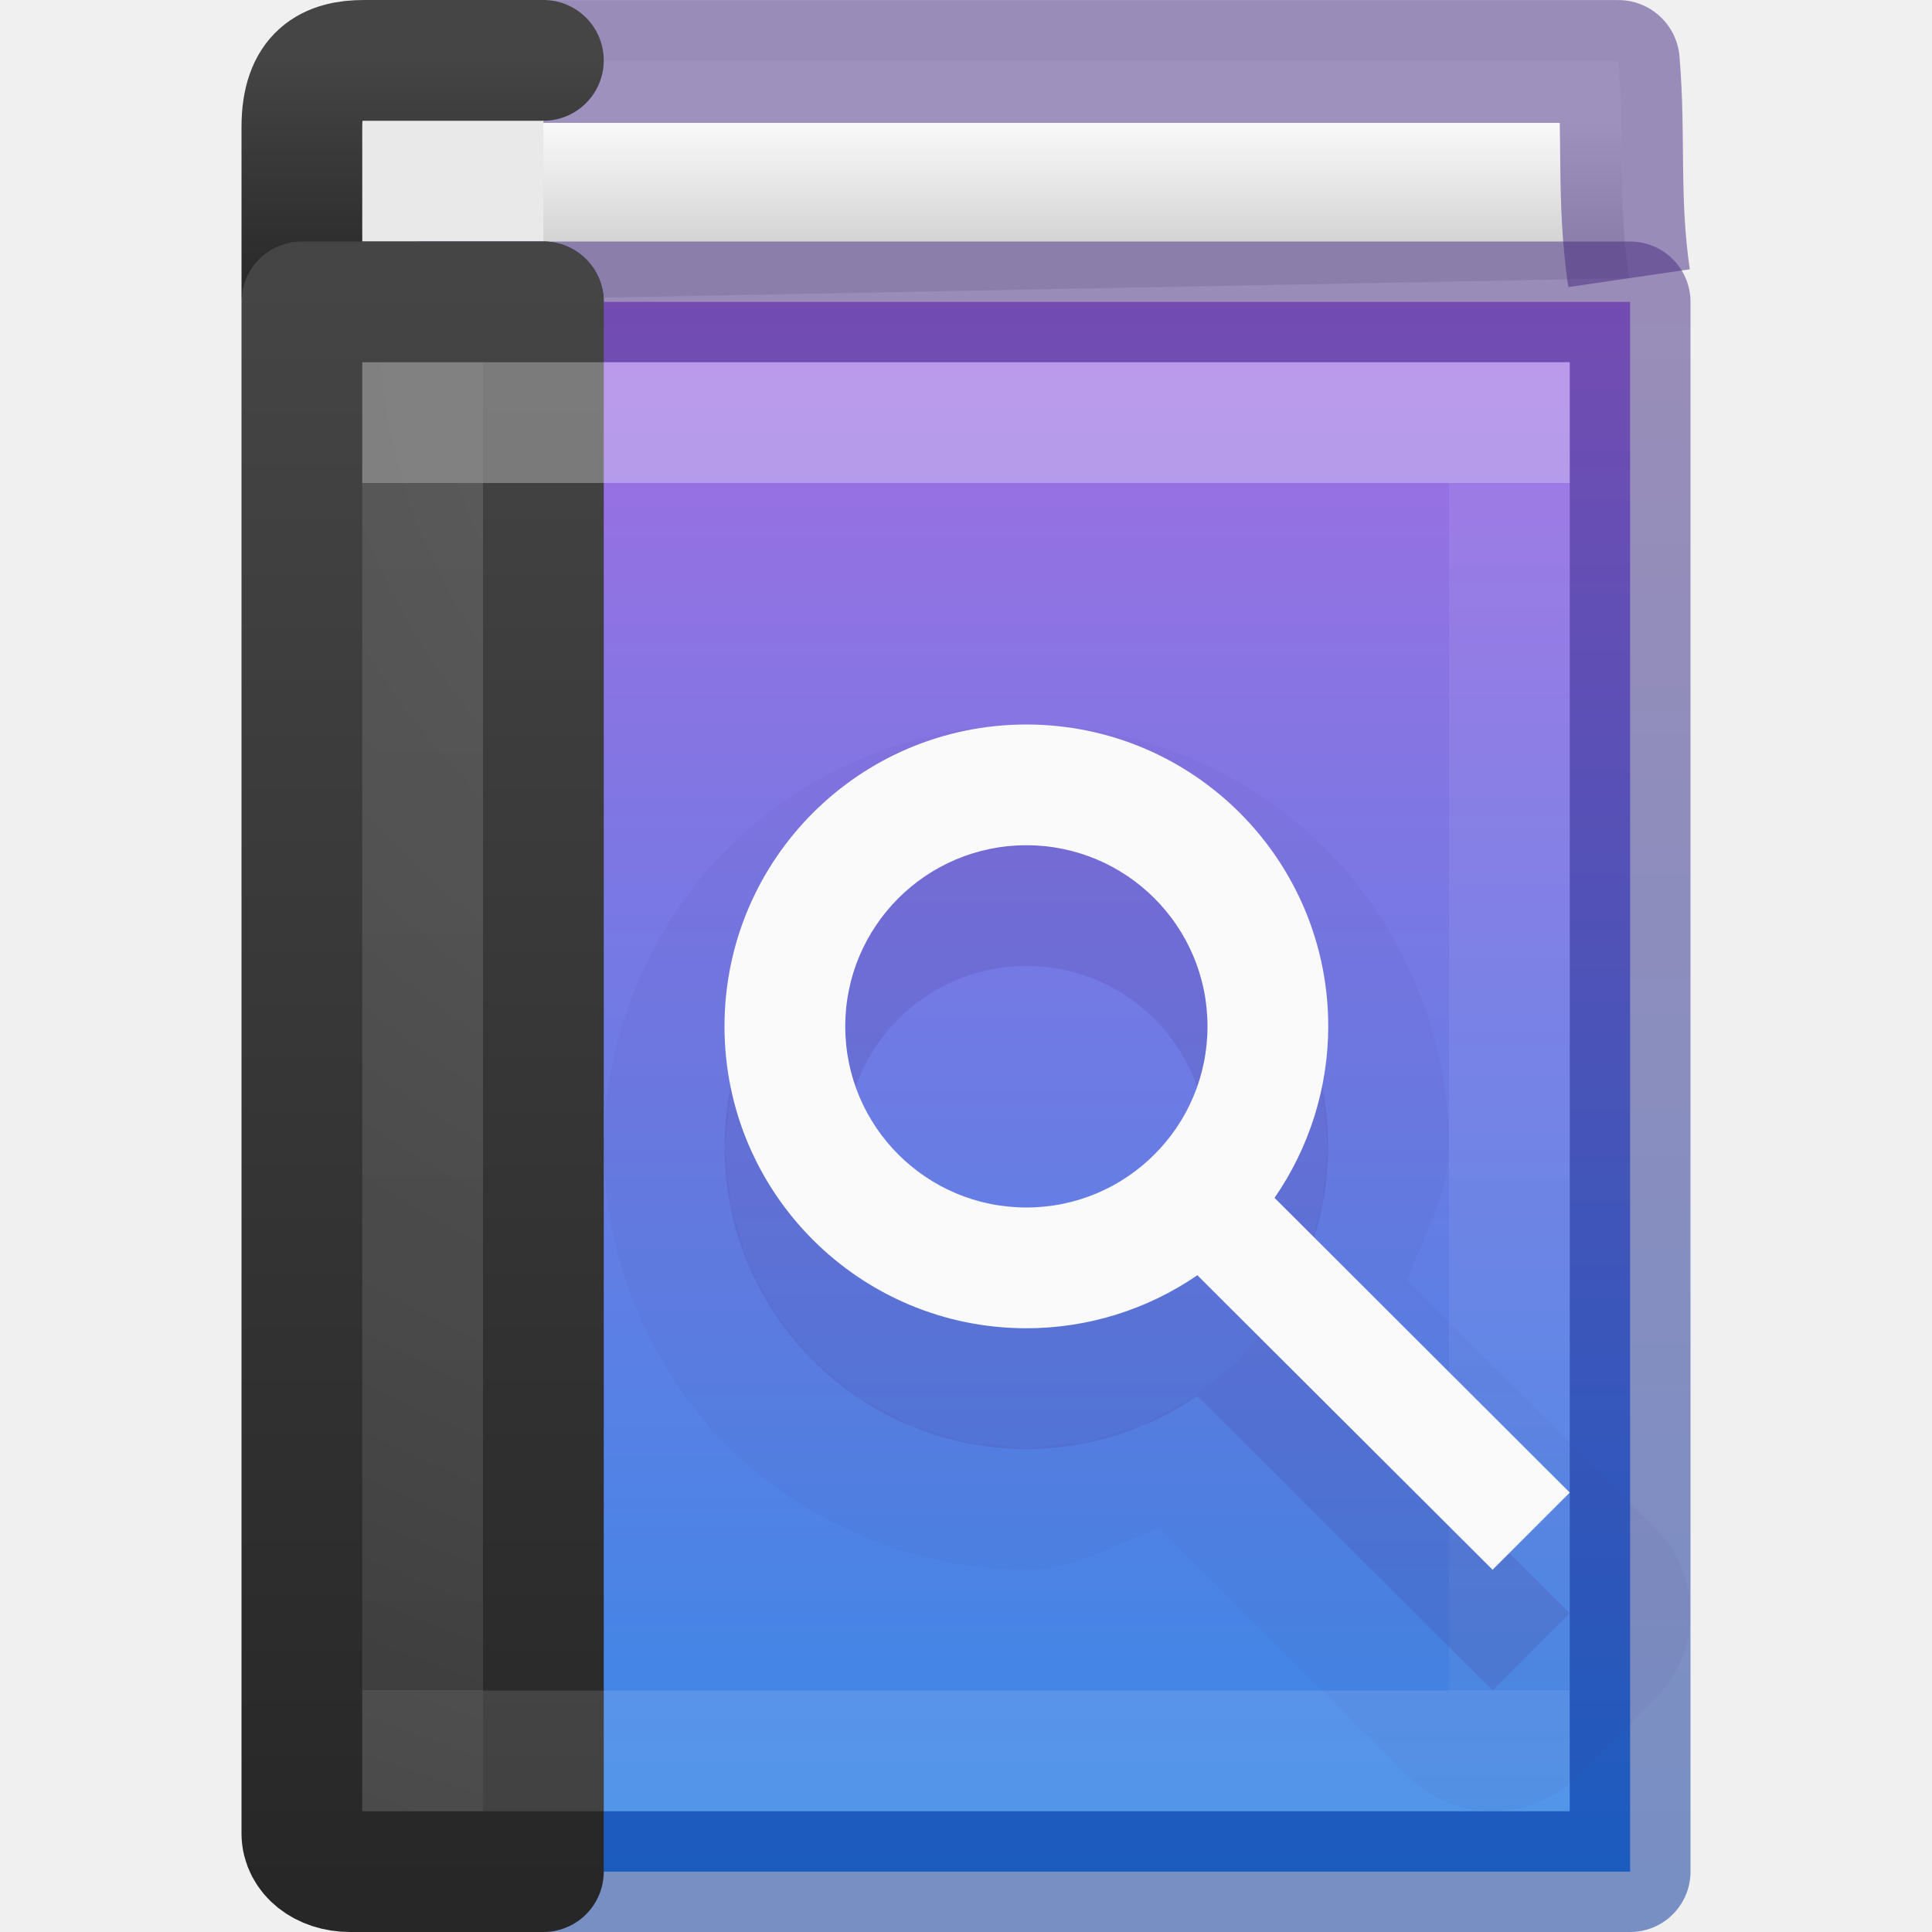
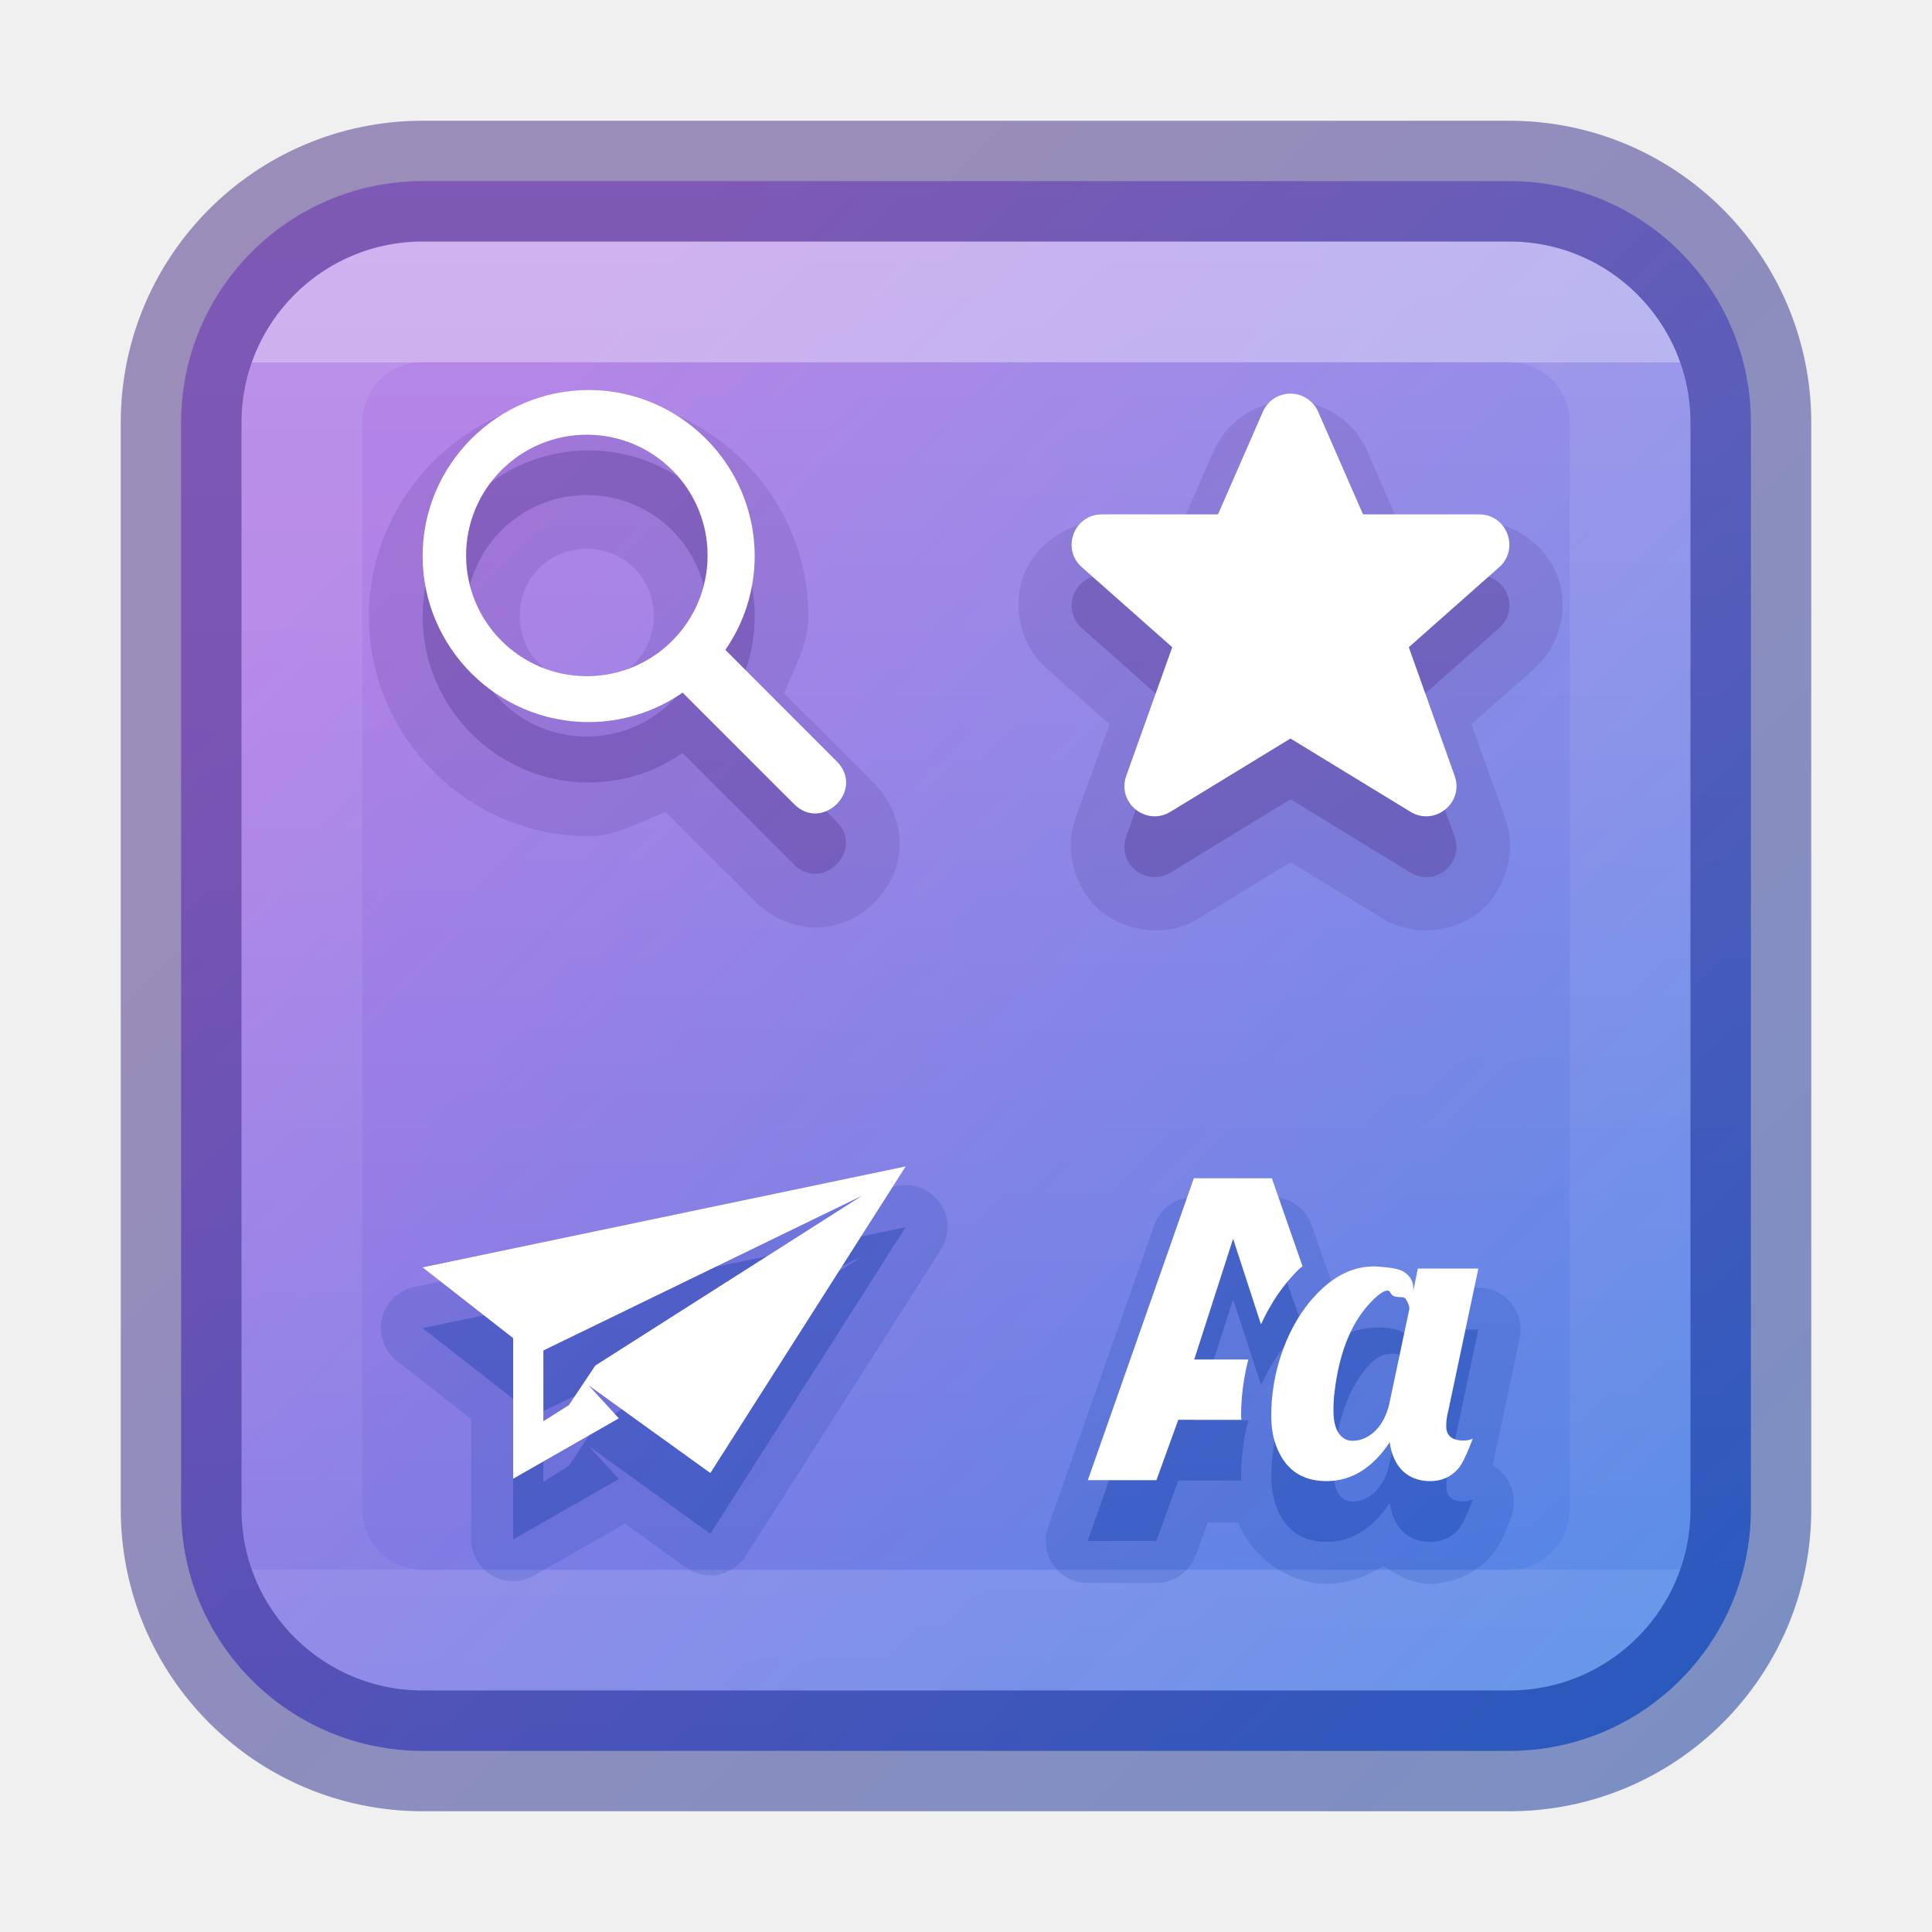
- <svg xmlns="http://www.w3.org/2000/svg" xmlns:xlink="http://www.w3.org/1999/xlink" id="svg3216" height="16" width="16" version="1.1">
-   <defs id="defs3218">
-     <linearGradient gradientTransform="matrix(0.2432433,0,0,0.2972973,2.162163,1.864868)" gradientUnits="userSpaceOnUse" xlink:href="#linearGradient3098" id="linearGradient3072" y2="40.818" x2="24" y1="7.182" x1="24" />
-     <linearGradient id="linearGradient3098">
-       <stop offset="0" style="stop-color:#ffffff;stop-opacity:1" id="stop3100" />
-       <stop offset="0" style="stop-color:#ffffff;stop-opacity:0.235" id="stop3102" />
-       <stop offset="1" style="stop-color:#ffffff;stop-opacity:0.157" id="stop3104" />
-       <stop offset="1" style="stop-color:#ffffff;stop-opacity:0.392" id="stop3106" />
+ <svg xmlns="http://www.w3.org/2000/svg" xmlns:xlink="http://www.w3.org/1999/xlink" version="1.1" width="16" height="16" id="svg7357" xml:space="preserve">
+   <defs id="defs7359">
+     <linearGradient x1="24" y1="7.182" x2="24" y2="40.818" id="linearGradient4224" xlink:href="#linearGradient3924-4-8" gradientUnits="userSpaceOnUse" gradientTransform="matrix(0.2972973,0,0,0.2972973,0.8648697,0.8648673)" />
+     <linearGradient id="linearGradient3924-4-8">
+       <stop id="stop3926-0-4" style="stop-color:#ffffff;stop-opacity:1" offset="0" />
+       <stop id="stop3928-6-8" style="stop-color:#ffffff;stop-opacity:0.235" offset="0" />
+       <stop id="stop3930-2-1" style="stop-color:#ffffff;stop-opacity:0.157" offset="1" />
+       <stop id="stop3932-9-0" style="stop-color:#ffffff;stop-opacity:0.392" offset="1" />
    </linearGradient>
-     <radialGradient gradientTransform="matrix(0,0.7789967,-0.9889028,-1.4352093e-8,18.65604,-3.144933)" gradientUnits="userSpaceOnUse" xlink:href="#linearGradient2867-449-88-871-390-598-476-591-434-148-57-177-641-289-620-227-114-444-680-744-8" id="radialGradient3075" fy="8.45" fx="7.496" r="20" cy="8.45" cx="7.496" />
-     <linearGradient id="linearGradient2867-449-88-871-390-598-476-591-434-148-57-177-641-289-620-227-114-444-680-744-8">
-       <stop offset="0" style="stop-color:#5f5f5f;stop-opacity:1" id="stop5430-8" />
-       <stop offset="0.262" style="stop-color:#4f4f4f;stop-opacity:1" id="stop5432-3" />
-       <stop offset="0.705" style="stop-color:#3b3b3b;stop-opacity:1" id="stop5434-1" />
-       <stop offset="1" style="stop-color:#2b2b2b;stop-opacity:1" id="stop5436-8" />
+     <linearGradient xlink:href="#linearGradient5558" id="linearGradient856-2-3" x1="12.113" y1="13.058" x2="46.446" y2="47.39" gradientUnits="userSpaceOnUse" gradientTransform="matrix(0.3589742,0,0,0.3589742,-0.6153847,-0.9743569)" />
+     <linearGradient id="linearGradient5558">
+       <stop id="stop5554" offset="0" style="stop-color:#a56de2;stop-opacity:1" />
+       <stop id="stop5556" offset="1" style="stop-color:#3689e6;stop-opacity:1" />
    </linearGradient>
-     <linearGradient gradientTransform="matrix(0.4000001,0,0,0.3333333,0.7000001,1)" gradientUnits="userSpaceOnUse" xlink:href="#linearGradient3707-319-631-407-324-616-674-812-821-107-178-392-400-6" id="linearGradient3077" y2="3.899" x2="24" y1="44" x1="24" />
-     <linearGradient id="linearGradient3707-319-631-407-324-616-674-812-821-107-178-392-400-6">
-       <stop offset="0" style="stop-color:#272727;stop-opacity:1" id="stop5440-4" />
-       <stop offset="1" style="stop-color:#454545;stop-opacity:1" id="stop5442-3" />
+     <linearGradient id="linearGradient2382">
+       <stop style="stop-color:#ffffff;stop-opacity:1;" offset="0" id="stop2378" />
+       <stop style="stop-color:#ffffff;stop-opacity:0;" offset="1" id="stop2380" />
    </linearGradient>
-     <linearGradient gradientTransform="matrix(0.4,0,0,0.05128184,0.7000002,0.2692385)" gradientUnits="userSpaceOnUse" xlink:href="#linearGradient3707-319-631-407-324-616-674-812-821-107-178-392-400-6-2" id="linearGradient3087" y2="3.899" x2="24" y1="44" x1="24" />
-     <linearGradient id="linearGradient3707-319-631-407-324-616-674-812-821-107-178-392-400-6-2">
-       <stop offset="0" style="stop-color:#272727;stop-opacity:1" id="stop5440-4-8" />
-       <stop offset="1" style="stop-color:#454545;stop-opacity:1" id="stop5442-3-8" />
+     <linearGradient xlink:href="#linearGradient874" id="linearGradient1334" x1="63.654" y1="63.576" x2="15.237" y2="15.158" gradientUnits="userSpaceOnUse" gradientTransform="matrix(0.2363636,0,0,0.2363636,0.4363683,0.4363635)" />
+     <linearGradient id="linearGradient874">
+       <stop id="stop870-3" offset="0" style="stop-color:#002e99;stop-opacity:1" />
+       <stop id="stop872" offset="1" style="stop-color:#452981;stop-opacity:1" />
    </linearGradient>
-     <linearGradient id="linearGradient4323">
-       <stop id="stop4325" style="stop-color:#fafafa;stop-opacity:1" offset="0" />
-       <stop id="stop4327" style="stop-color:#d4d4d4;stop-opacity:1" offset="1" />
-     </linearGradient>
-     <linearGradient y2="44.038" x2="70.766" y1="30.632" x1="70.766" gradientTransform="matrix(1.001908,0,0,1.001467,-62.74126,-28.48237)" gradientUnits="userSpaceOnUse" id="linearGradient4418" xlink:href="#linearGradient5558" />
-     <linearGradient y2="17.605" x2="51.829" y1="17.115" x1="51.829" gradientTransform="matrix(1.348499,0,0,2.041836,-61.32084,-33.94581)" gradientUnits="userSpaceOnUse" id="linearGradient4476" xlink:href="#linearGradient4323" />
-     <linearGradient id="linearGradient5558">
-       <stop style="stop-color:#a56de2;stop-opacity:1" offset="0" id="stop5554" />
-       <stop style="stop-color:#3689e6;stop-opacity:1" offset="1" id="stop5556" />
-     </linearGradient>
-     <linearGradient id="linearGradient874">
-       <stop style="stop-color:#002e99;stop-opacity:1" offset="0" id="stop870" />
-       <stop style="stop-color:#452981;stop-opacity:1" offset="1" id="stop872" />
-     </linearGradient>
-     <linearGradient xlink:href="#linearGradient874" id="linearGradient966" x1="12.691" y1="15.594" x2="12.691" y2="2.244" gradientUnits="userSpaceOnUse" />
+     <linearGradient xlink:href="#linearGradient2382" id="linearGradient674" gradientUnits="userSpaceOnUse" gradientTransform="matrix(0.2545455,0,0,0.2545455,-0.1454525,-0.145457)" x1="37.153" y1="4.255" x2="37.153" y2="59.474" />
  </defs>
-   <path d="M 13.491,2.304 C 13.395,1.649 13.455,1.133 13.402,0.509 l -9.893,0 0.058,1.983" id="path2723" style="display:inline;fill:url(#linearGradient4476);fill-opacity:1;stroke:#452981;stroke-width:1.017;stroke-linecap:butt;stroke-linejoin:round;stroke-miterlimit:0;stroke-dasharray:none;stroke-dashoffset:0;stroke-opacity:0.498;color:#000000;clip-rule:nonzero;overflow:visible;visibility:visible;opacity:1;isolation:auto;mix-blend-mode:normal;color-interpolation:sRGB;color-interpolation-filters:linearRGB;solid-color:#000000;solid-opacity:1;fill-rule:nonzero;filter-blend-mode:normal;filter-gaussianBlur-deviation:0;color-rendering:auto;image-rendering:auto;shape-rendering:auto;text-rendering:auto;enable-background:accumulate" />
-   <path d="m 4.5,2.5 -1.6,0 C 2.672,2.5 2.5,2.479 2.5,2.451 l 0,-1.398 c 0,-0.444 0.224,-0.553 0.516,-0.553 l 1.484,0" id="rect5505-21-3-9" style="color:#000000;display:inline;overflow:visible;visibility:visible;fill:#e9e9e9;fill-opacity:1;fill-rule:nonzero;stroke:url(#linearGradient3087);stroke-width:1;stroke-linecap:round;stroke-linejoin:round;stroke-miterlimit:4;stroke-dasharray:none;stroke-dashoffset:0;stroke-opacity:1;marker:none;enable-background:accumulate" />
-   <rect width="10" height="13" x="3.5" y="2.5" id="rect2719" style="color:#000000;clip-rule:nonzero;display:inline;overflow:visible;visibility:visible;opacity:1;isolation:auto;mix-blend-mode:normal;color-interpolation:sRGB;color-interpolation-filters:linearRGB;solid-color:#000000;solid-opacity:1;fill:url(#linearGradient4418);fill-opacity:1;fill-rule:nonzero;stroke:url(#linearGradient966);stroke-width:1;stroke-linecap:round;stroke-linejoin:round;stroke-miterlimit:0;stroke-dasharray:none;stroke-dashoffset:0;stroke-opacity:0.498;color-rendering:auto;image-rendering:auto;shape-rendering:auto;text-rendering:auto;enable-background:accumulate" />
-   <path d="m 4.5,2.5 c 0,0 0,9.039 0,13 L 2.9,15.5 c -0.228,0 -0.4,-0.138 -0.4,-0.317 l 0,-12.683 z" id="rect5505-21-3" style="color:#000000;display:inline;overflow:visible;visibility:visible;fill:url(#radialGradient3075);fill-opacity:1;fill-rule:nonzero;stroke:url(#linearGradient3077);stroke-width:1;stroke-linecap:round;stroke-linejoin:round;stroke-miterlimit:4;stroke-dasharray:none;stroke-dashoffset:0;stroke-opacity:1;marker:none;enable-background:accumulate" />
-   <rect width="9" height="11" x="3.5" y="3.5" id="rect6741-0" style="opacity:0.3;fill:none;stroke:url(#linearGradient3072);stroke-width:1;stroke-linecap:round;stroke-linejoin:miter;stroke-miterlimit:4;stroke-dasharray:none;stroke-dashoffset:0;stroke-opacity:1" />
-   <path style="color:#000000;font-weight:400;line-height:normal;font-family:sans-serif;text-indent:0;text-align:start;text-decoration:none;text-decoration-line:none;text-decoration-style:solid;text-decoration-color:#000000;text-transform:none;white-space:normal;overflow:visible;opacity:0.05;isolation:auto;mix-blend-mode:normal;vector-effect:none;fill:#452981;fill-opacity:1;fill-rule:evenodd;stroke-width:0.358;stroke-linecap:butt;stroke-linejoin:miter;stroke-miterlimit:4;stroke-dasharray:none;stroke-dashoffset:0;stroke-opacity:1;font-variant-east_asian:normal" id="path5617-2-7" d="M 8.5,6 C 7.584,6 6.673,6.377 6.025,7.025 5.377,7.673 5,8.584 5,9.5 5,10.416 5.377,11.327 6.025,11.975 6.673,12.623 7.584,13 8.5,13 c 0.39,5.3e-5 0.733,-0.214 1.102,-0.342 l 2.053,2.049 a 1,1 0 0 0 1.414,0 l 0.639,-0.639 a 1,1 0 0 0 0,-1.414 L 11.654,10.605 C 11.784,10.236 11.999,9.893 12,9.502 A 1,1 0 0 0 12,9.5 C 12,8.584 11.623,7.673 10.975,7.025 10.327,6.377 9.416,6 8.5,6 Z m 0,1 c -0.098,0 0.585,0.068 0.488,0.049 -0.096,-0.019 0.559,0.178 0.469,0.141 -0.091,-0.038 0.513,0.287 0.432,0.232 -0.082,-0.055 0.448,0.38 0.379,0.311 -0.069,-0.069 0.365,0.461 0.311,0.379 -0.055,-0.082 0.27,0.522 0.232,0.432 -0.038,-0.091 0.16,0.565 0.141,0.469 C 10.932,8.915 11,9.598 11,9.5 c 0,-0.098 -0.068,0.585 -0.049,0.488 0.019,-0.096 -0.178,0.559 -0.141,0.469 0.038,-0.091 -0.287,0.513 -0.232,0.432 0.055,-0.082 -0.38,0.448 -0.311,0.379 0.069,-0.069 -0.461,0.365 -0.379,0.311 0.082,-0.055 -0.522,0.27 -0.432,0.232 0.091,-0.038 -0.565,0.16 -0.469,0.141 C 9.085,11.932 8.402,12 8.5,12 c 0.098,0 -0.585,-0.068 -0.488,-0.049 0.096,0.019 -0.559,-0.178 -0.469,-0.141 0.091,0.038 -0.513,-0.287 -0.432,-0.232 0.082,0.055 -0.448,-0.38 -0.379,-0.311 C 6.802,11.337 6.367,10.807 6.422,10.889 6.476,10.97 6.152,10.366 6.189,10.457 6.227,10.548 6.03,9.892 6.049,9.988 6.068,10.085 6,9.402 6,9.5 6,9.598 6.068,8.915 6.049,9.012 6.03,9.108 6.227,8.452 6.189,8.543 6.152,8.634 6.476,8.03 6.422,8.111 6.367,8.193 6.802,7.663 6.732,7.732 6.663,7.802 7.193,7.367 7.111,7.422 7.03,7.476 7.634,7.152 7.543,7.189 7.452,7.227 8.108,7.03 8.012,7.049 7.915,7.068 8.598,7 8.5,7 Z" />
-   <path style="color:#000000;font-weight:400;line-height:normal;font-family:sans-serif;text-indent:0;text-align:start;text-decoration:none;text-decoration-line:none;text-decoration-style:solid;text-decoration-color:#000000;text-transform:none;white-space:normal;overflow:visible;isolation:auto;mix-blend-mode:normal;fill:#452981;fill-rule:evenodd;stroke-width:0.358;font-variant-east_asian:normal;opacity:0.15;vector-effect:none;fill-opacity:1;stroke-linecap:butt;stroke-linejoin:miter;stroke-miterlimit:4;stroke-dasharray:none;stroke-dashoffset:0;stroke-opacity:1" d="M 8.5,7 A 2.5,2.5 0 0 0 6,9.5 2.5,2.5 0 0 0 8.5,12 2.5,2.5 0 0 0 9.916,11.561 L 12.361,14 13,13.361 10.555,10.92 A 2.5,2.5 0 0 0 11,9.5 2.5,2.5 0 0 0 8.5,7 Z m 0,1 A 1.5,1.5 0 0 1 10,9.5 1.5,1.5 0 0 1 8.5,11 1.5,1.5 0 0 1 7,9.5 1.5,1.5 0 0 1 8.5,8 Z" id="path5617-2" />
-   <path style="color:#000000;font-weight:400;line-height:normal;font-family:sans-serif;text-indent:0;text-align:start;text-decoration:none;text-decoration-line:none;text-decoration-style:solid;text-decoration-color:#000000;text-transform:none;white-space:normal;overflow:visible;isolation:auto;mix-blend-mode:normal;fill:#fafafa;fill-rule:evenodd;stroke-width:0.451" d="M 8.5 6 A 2.5 2.5 0 0 0 6 8.5 A 2.5 2.5 0 0 0 8.5 11 A 2.5 2.5 0 0 0 9.916 10.561 L 12.361 13 L 13 12.361 L 10.555 9.92 A 2.5 2.5 0 0 0 11 8.5 A 2.5 2.5 0 0 0 8.5 6 z M 8.5 7 A 1.5 1.5 0 0 1 10 8.5 A 1.5 1.5 0 0 1 8.5 10 A 1.5 1.5 0 0 1 7 8.5 A 1.5 1.5 0 0 1 8.5 7 z " id="path5617" />
+   <rect style="color:#000000;display:inline;overflow:visible;visibility:visible;opacity:1;fill:url(#linearGradient856-2-3);fill-opacity:1;fill-rule:nonzero;stroke:none;stroke-width:1;marker:none;enable-background:accumulate;font-variation-settings:normal;vector-effect:none;stroke-linecap:butt;stroke-linejoin:miter;stroke-miterlimit:4;stroke-dasharray:none;stroke-dashoffset:0;stroke-opacity:0.5;stop-color:#000000;stop-opacity:1;-inkscape-stroke:none" id="rect5505-21-2" y="1.5" x="1.5" ry="2" rx="2" height="13" width="13" />
+   <rect style="color:#000000;font-variation-settings:normal;display:inline;overflow:visible;visibility:visible;opacity:0.2;vector-effect:none;fill:url(#linearGradient674);fill-opacity:1;fill-rule:nonzero;stroke:none;stroke-width:1;stroke-linecap:butt;stroke-linejoin:miter;stroke-miterlimit:4;stroke-dasharray:none;stroke-dashoffset:0;stroke-opacity:0.5;-inkscape-stroke:none;marker:none;enable-background:accumulate;stop-color:#000000" id="rect5505-21-2-0" y="1.5" x="1.5" ry="2" rx="2" height="13" width="13" />
+   <rect style="opacity:0.35;fill:none;stroke:url(#linearGradient4224);stroke-width:1;stroke-linecap:round;stroke-linejoin:round;stroke-miterlimit:4;stroke-dasharray:none;stroke-dashoffset:0;stroke-opacity:1" id="rect6741-0-3" y="2.5" x="2.5" height="11" width="11" rx="1" ry="1" />
+   <rect style="color:#000000;font-variation-settings:normal;display:inline;overflow:visible;visibility:visible;vector-effect:none;fill:none;fill-opacity:1;fill-rule:nonzero;stroke:url(#linearGradient1334);stroke-width:1;stroke-linecap:butt;stroke-linejoin:miter;stroke-miterlimit:4;stroke-dasharray:none;stroke-dashoffset:0;stroke-opacity:0.5;marker:none;enable-background:accumulate;stop-color:#000000;opacity:1;-inkscape-stroke:none;stop-opacity:1" id="rect5505-21-2-7" y="1.5" x="1.5" ry="2" rx="2" height="13" width="13" />
+   <path id="path724-5-2" style="color:#000000;opacity:0.15;fill:#452981;stroke-width:1;marker:none" d="m 4.875,3.285 c -0.999,0 -1.82,0.821 -1.82,1.82 0,0.999 0.821,1.82 1.82,1.82 0.228,-8.37e-5 0.427,-0.119 0.637,-0.201 l 0.742,0.742 c 0.137,0.141 0.344,0.225 0.531,0.215 C 6.972,7.672 7.127,7.588 7.242,7.473 7.357,7.358 7.441,7.203 7.451,7.016 7.461,6.828 7.377,6.621 7.236,6.484 L 6.494,5.742 C 6.577,5.533 6.695,5.333 6.695,5.105 6.695,4.106 5.874,3.285 4.875,3.285 Z m 5.781,0.035 c -0.26,0.011 -0.501,0.177 -0.605,0.416 L 9.795,4.32 H 9.125 c -0.297,3.234e-4 -0.555,0.203 -0.648,0.447 -0.093,0.245 -0.035,0.568 0.188,0.766 L 9.188,5.998 8.906,6.779 a 0.445,0.445 0 0 0 0,0.002 C 8.804,7.068 8.918,7.386 9.125,7.553 c 0.207,0.167 0.539,0.213 0.799,0.055 a 0.445,0.445 0 0 0 0.002,-0.002 L 10.688,7.141 11.449,7.605 a 0.445,0.445 0 0 0 0.002,0.002 C 11.71,7.765 12.044,7.72 12.25,7.553 12.456,7.385 12.568,7.067 12.467,6.781 a 0.445,0.445 0 0 0 0,-0.002 l -0.281,-0.781 0.525,-0.463 a 0.445,0.445 0 0 0 0,-0.002 C 12.933,5.335 12.992,5.012 12.898,4.768 12.805,4.523 12.547,4.321 12.25,4.32 H 11.578 L 11.324,3.736 C 11.208,3.471 10.939,3.309 10.658,3.32 a 0.445,0.445 0 0 0 -0.002,0 z M 4.859,4.545 c 0.312,-3e-7 0.555,0.243 0.555,0.555 0,0.312 -0.243,0.555 -0.555,0.555 -0.312,0 -0.555,-0.243 -0.555,-0.555 0,-0.312 0.243,-0.555 0.555,-0.555 z" />
+   <path style="color:#000000;line-height:normal;font-variant-ligatures:normal;font-variant-position:normal;font-variant-caps:normal;font-variant-numeric:normal;font-variant-alternates:normal;font-feature-settings:normal;text-indent:0;text-align:start;text-decoration-line:none;text-decoration-style:solid;text-decoration-color:#000000;text-transform:none;text-orientation:mixed;shape-padding:0;opacity:0.15;isolation:auto;mix-blend-mode:normal;fill:#452981;stroke-width:1" d="m 12.121,11.943 c -0.003,0 0.013,0.008 0.015,0.008 a 0.252,0.252 0 0 0 -0.051,0.003 c 0.024,-0.012 0.037,-0.011 0.036,-0.011 z" id="path393" />
+   <path style="color:#000000;line-height:normal;font-variant-ligatures:normal;font-variant-position:normal;font-variant-caps:normal;font-variant-numeric:normal;font-variant-alternates:normal;font-feature-settings:normal;text-indent:0;text-align:start;text-decoration-line:none;text-decoration-style:solid;text-decoration-color:#000000;text-transform:none;text-orientation:mixed;shape-padding:0;opacity:0.15;isolation:auto;mix-blend-mode:normal;fill:#452981;stroke-width:1" d="m 11.789,10.604 0.003,0.002 c -7.5e-4,-6e-4 -0.002,8.2e-5 -0.002,-5e-4 -5.5e-4,-4.25e-4 -4.25e-4,-0.002 -10e-4,-0.002 z" id="path391" />
+   <path id="path703-7-6" style="opacity:0.15;fill:#002e99;stroke-width:1" d="m 7.43,9.822 -4,0.836 a 0.347,0.347 0 0 0 -0.143,0.613 l 0.615,0.482 v 0.994 a 0.347,0.347 0 0 0 0.52,0.301 l 0.754,-0.43 0.504,0.363 a 0.347,0.347 0 0 0 0.496,-0.096 L 7.793,10.348 A 0.347,0.347 0 0 0 7.43,9.822 Z m 2.457,0.092 a 0.347,0.347 0 0 0 -0.328,0.232 l -0.879,2.5 a 0.347,0.347 0 0 0 0.328,0.463 h 0.568 a 0.347,0.347 0 0 0 0.326,-0.229 l 0.1,-0.271 h 0.252 c 0.116,0.288 0.421,0.508 0.73,0.508 0.17,0 0.329,-0.058 0.473,-0.148 0.117,0.082 0.254,0.148 0.387,0.148 0.173,0 0.364,-0.077 0.486,-0.211 a 0.347,0.347 0 0 0 0.004,-0.004 c 0.112,-0.127 0.134,-0.221 0.188,-0.363 a 0.347,0.347 0 0 0 -0.16,-0.404 l 0.223,-1.051 a 0.347,0.347 0 0 0 -0.34,-0.42 h -0.502 a 0.347,0.347 0 0 0 -0.066,0.055 c -0.085,-0.026 -0.17,-0.072 -0.252,-0.072 -0.125,0 -0.221,0.094 -0.338,0.137 l -0.225,-0.637 A 0.347,0.347 0 0 0 10.533,9.914 Z m 2.234,2.172 c 2.63e-4,0 0.024,0.013 0.031,0.014 a 0.347,0.347 0 0 0 -0.111,0.008 c 0.038,-0.019 0.07,-0.021 0.08,-0.021 z" />
+   <path id="path703-7" style="opacity:0.3;fill:#002e99;stroke-width:1" d="m 7.5,10.163 -4,0.836 0.75,0.586 v 1.164 L 5.125,12.249 4.875,11.975 5.883,12.702 Z m 2.387,0.098 -0.879,2.5 H 9.577 L 9.758,12.261 h 0.523 c -2.5e-4,-0.01 -0.003,-0.02 -0.003,-0.031 0,-0.105 0.009,-0.211 0.027,-0.316 l -5e-4,5e-4 c 0.009,-0.052 0.02,-0.103 0.034,-0.153 H 9.89 l 0.322,-1 0.232,0.708 c 0.08,-0.176 0.185,-0.332 0.317,-0.46 0.008,-0.008 0.019,-0.014 0.027,-0.021 L 10.533,10.261 Z M 7.141,10.405 4.93,11.811 4.711,12.139 4.5,12.272 v -0.586 z m 4.283,0.589 c -0.19,0 -0.353,0.065 -0.488,0.195 -0.135,0.13 -0.238,0.295 -0.311,0.494 -0.033,0.091 -0.057,0.182 -0.073,0.273 -0.016,0.091 -0.023,0.182 -0.023,0.273 0,0.091 0.013,0.172 0.039,0.243 0.072,0.198 0.211,0.297 0.417,0.297 0.206,0 0.381,-0.107 0.525,-0.322 0.014,0.103 0.05,0.183 0.109,0.239 0.059,0.055 0.134,0.083 0.226,0.083 0.093,0 0.169,-0.032 0.229,-0.098 0.034,-0.038 0.075,-0.123 0.124,-0.253 -0.02,0.01 -0.046,0.016 -0.077,0.016 -0.095,0 -0.143,-0.04 -0.143,-0.119 0,-0.042 0.005,-0.082 0.015,-0.122 l 0.25,-1.182 h -0.501 l -0.038,0.185 v -0.025 c 0,-0.051 -0.022,-0.093 -0.066,-0.125 -0.044,-0.034 -0.116,-0.051 -0.215,-0.051 z m 0.093,0.216 c 0.065,0 0.106,0.017 0.125,0.051 0.02,0.033 0.031,0.06 0.031,0.082 l -0.167,0.785 c -0.022,0.095 -0.061,0.171 -0.117,0.226 -0.057,0.054 -0.119,0.082 -0.188,0.082 -0.037,0 -0.068,-0.013 -0.093,-0.038 -0.043,-0.041 -0.065,-0.112 -0.065,-0.215 0,-0.053 0.003,-0.104 0.009,-0.151 0.037,-0.311 0.13,-0.55 0.277,-0.717 0.061,-0.069 0.124,-0.104 0.188,-0.104 z" />
+   <path id="path724-5" style="color:#000000;opacity:0.3;fill:#452981;stroke-width:1;marker:none" d="M 4.875 3.73 C 4.119 3.73 3.5 4.349 3.5 5.105 C 3.5 5.862 4.119 6.48 4.875 6.48 C 5.153 6.48 5.424 6.395 5.652 6.236 L 6.572 7.156 C 6.808 7.399 7.168 7.038 6.926 6.803 L 6.006 5.883 C 6.164 5.654 6.25 5.384 6.25 5.105 C 6.25 4.349 5.631 3.73 4.875 3.73 z M 10.676 3.766 C 10.58 3.77 10.497 3.826 10.459 3.914 L 10.086 4.766 L 9.125 4.766 C 8.895 4.766 8.787 5.048 8.959 5.201 L 9.707 5.865 L 9.326 6.93 C 9.248 7.151 9.492 7.349 9.693 7.227 L 10.688 6.619 L 11.682 7.227 C 11.883 7.349 12.126 7.151 12.047 6.93 L 11.666 5.865 L 12.416 5.201 C 12.588 5.048 12.48 4.766 12.25 4.766 L 11.287 4.766 L 10.916 3.914 C 10.875 3.82 10.779 3.762 10.676 3.766 z M 4.859 4.1 C 5.412 4.1 5.859 4.547 5.859 5.1 C 5.859 5.652 5.412 6.1 4.859 6.1 C 4.307 6.1 3.859 5.652 3.859 5.1 C 3.859 4.547 4.307 4.1 4.859 4.1 z " />
+   <path id="path3329" style="fill:#ffffff;fill-opacity:1;stroke-width:1" d="m 4.875,3.23 c -0.756,0 -1.375,0.618 -1.375,1.375 0,0.756 0.618,1.375 1.375,1.375 0.278,-1.02e-4 0.55,-0.086 0.778,-0.244 L 6.573,6.656 C 6.809,6.899 7.169,6.539 6.927,6.303 L 6.007,5.382 C 6.165,5.154 6.25,4.883 6.25,4.605 6.25,3.848 5.631,3.23 4.875,3.23 Z m 5.802,0.03 c -0.096,0.004 -0.18,0.062 -0.218,0.149 L 10.087,4.26 H 9.125 C 8.895,4.26 8.787,4.544 8.959,4.697 L 9.708,5.36 9.327,6.426 c -0.079,0.222 0.165,0.419 0.366,0.297 l 0.994,-0.607 0.994,0.607 c 0.201,0.122 0.445,-0.075 0.366,-0.297 L 11.667,5.36 12.416,4.697 C 12.587,4.544 12.479,4.26 12.25,4.26 H 11.288 L 10.916,3.409 C 10.874,3.315 10.779,3.256 10.676,3.26 Z M 4.86,3.6 c 0.552,-5e-7 1,0.448 1,1 0,0.552 -0.448,1 -1,1 -0.552,0 -1,-0.448 -1,-1 0,-0.552 0.448,-1 1,-1 z M 7.5,9.66 3.5,10.496 4.25,11.082 v 1.164 L 5.125,11.746 4.875,11.473 5.883,12.199 Z M 9.887,9.758 9.009,12.258 H 9.577 L 9.758,11.758 h 0.523 c -2.5e-4,-0.01 -0.003,-0.02 -0.003,-0.03 0,-0.105 0.009,-0.211 0.027,-0.316 0.009,-0.052 0.02,-0.103 0.033,-0.153 H 9.89 l 0.322,-1 0.231,0.709 c 0.08,-0.176 0.185,-0.332 0.317,-0.46 0.008,-0.008 0.019,-0.014 0.027,-0.021 L 10.533,9.758 Z M 7.14,9.902 4.93,11.309 4.711,11.637 4.5,11.77 v -0.586 z m 4.213,0.587 c -0.16,0.006 -0.3,0.083 -0.418,0.197 -0.135,0.13 -0.238,0.295 -0.311,0.494 -0.033,0.091 -0.057,0.182 -0.073,0.273 -0.016,0.091 -0.023,0.182 -0.023,0.273 0,0.091 0.013,0.172 0.039,0.243 0.072,0.198 0.212,0.297 0.418,0.297 0.206,0 0.381,-0.107 0.524,-0.322 0.014,0.103 0.051,0.183 0.109,0.239 0.059,0.055 0.134,0.083 0.226,0.083 0.093,0 0.169,-0.033 0.229,-0.099 0.034,-0.038 0.075,-0.123 0.124,-0.253 -0.02,0.01 -0.047,0.016 -0.077,0.016 -0.095,0 -0.143,-0.04 -0.143,-0.119 0,-0.042 0.005,-0.082 0.016,-0.122 l 0.25,-1.183 h -0.501 l -0.038,0.186 v -0.025 c 0,-0.051 -0.022,-0.093 -0.066,-0.126 -0.044,-0.034 -0.116,-0.042 -0.215,-0.051 -0.024,-0.002 -0.047,-0.003 -0.07,-0.002 z m 0.13,0.199 c 0.014,-0.002 0.026,0.004 0.033,0.019 0.029,0.058 0.107,0.017 0.126,0.051 0.02,0.033 0.03,0.06 0.03,0.081 l -0.166,0.785 c -0.022,0.095 -0.061,0.17 -0.117,0.226 -0.057,0.054 -0.119,0.082 -0.188,0.082 -0.037,0 -0.069,-0.013 -0.094,-0.038 -0.043,-0.041 -0.064,-0.112 -0.064,-0.215 0,-0.053 0.003,-0.104 0.009,-0.151 0.037,-0.311 0.129,-0.55 0.276,-0.717 0.046,-0.052 0.113,-0.117 0.155,-0.122 z" />
</svg>
